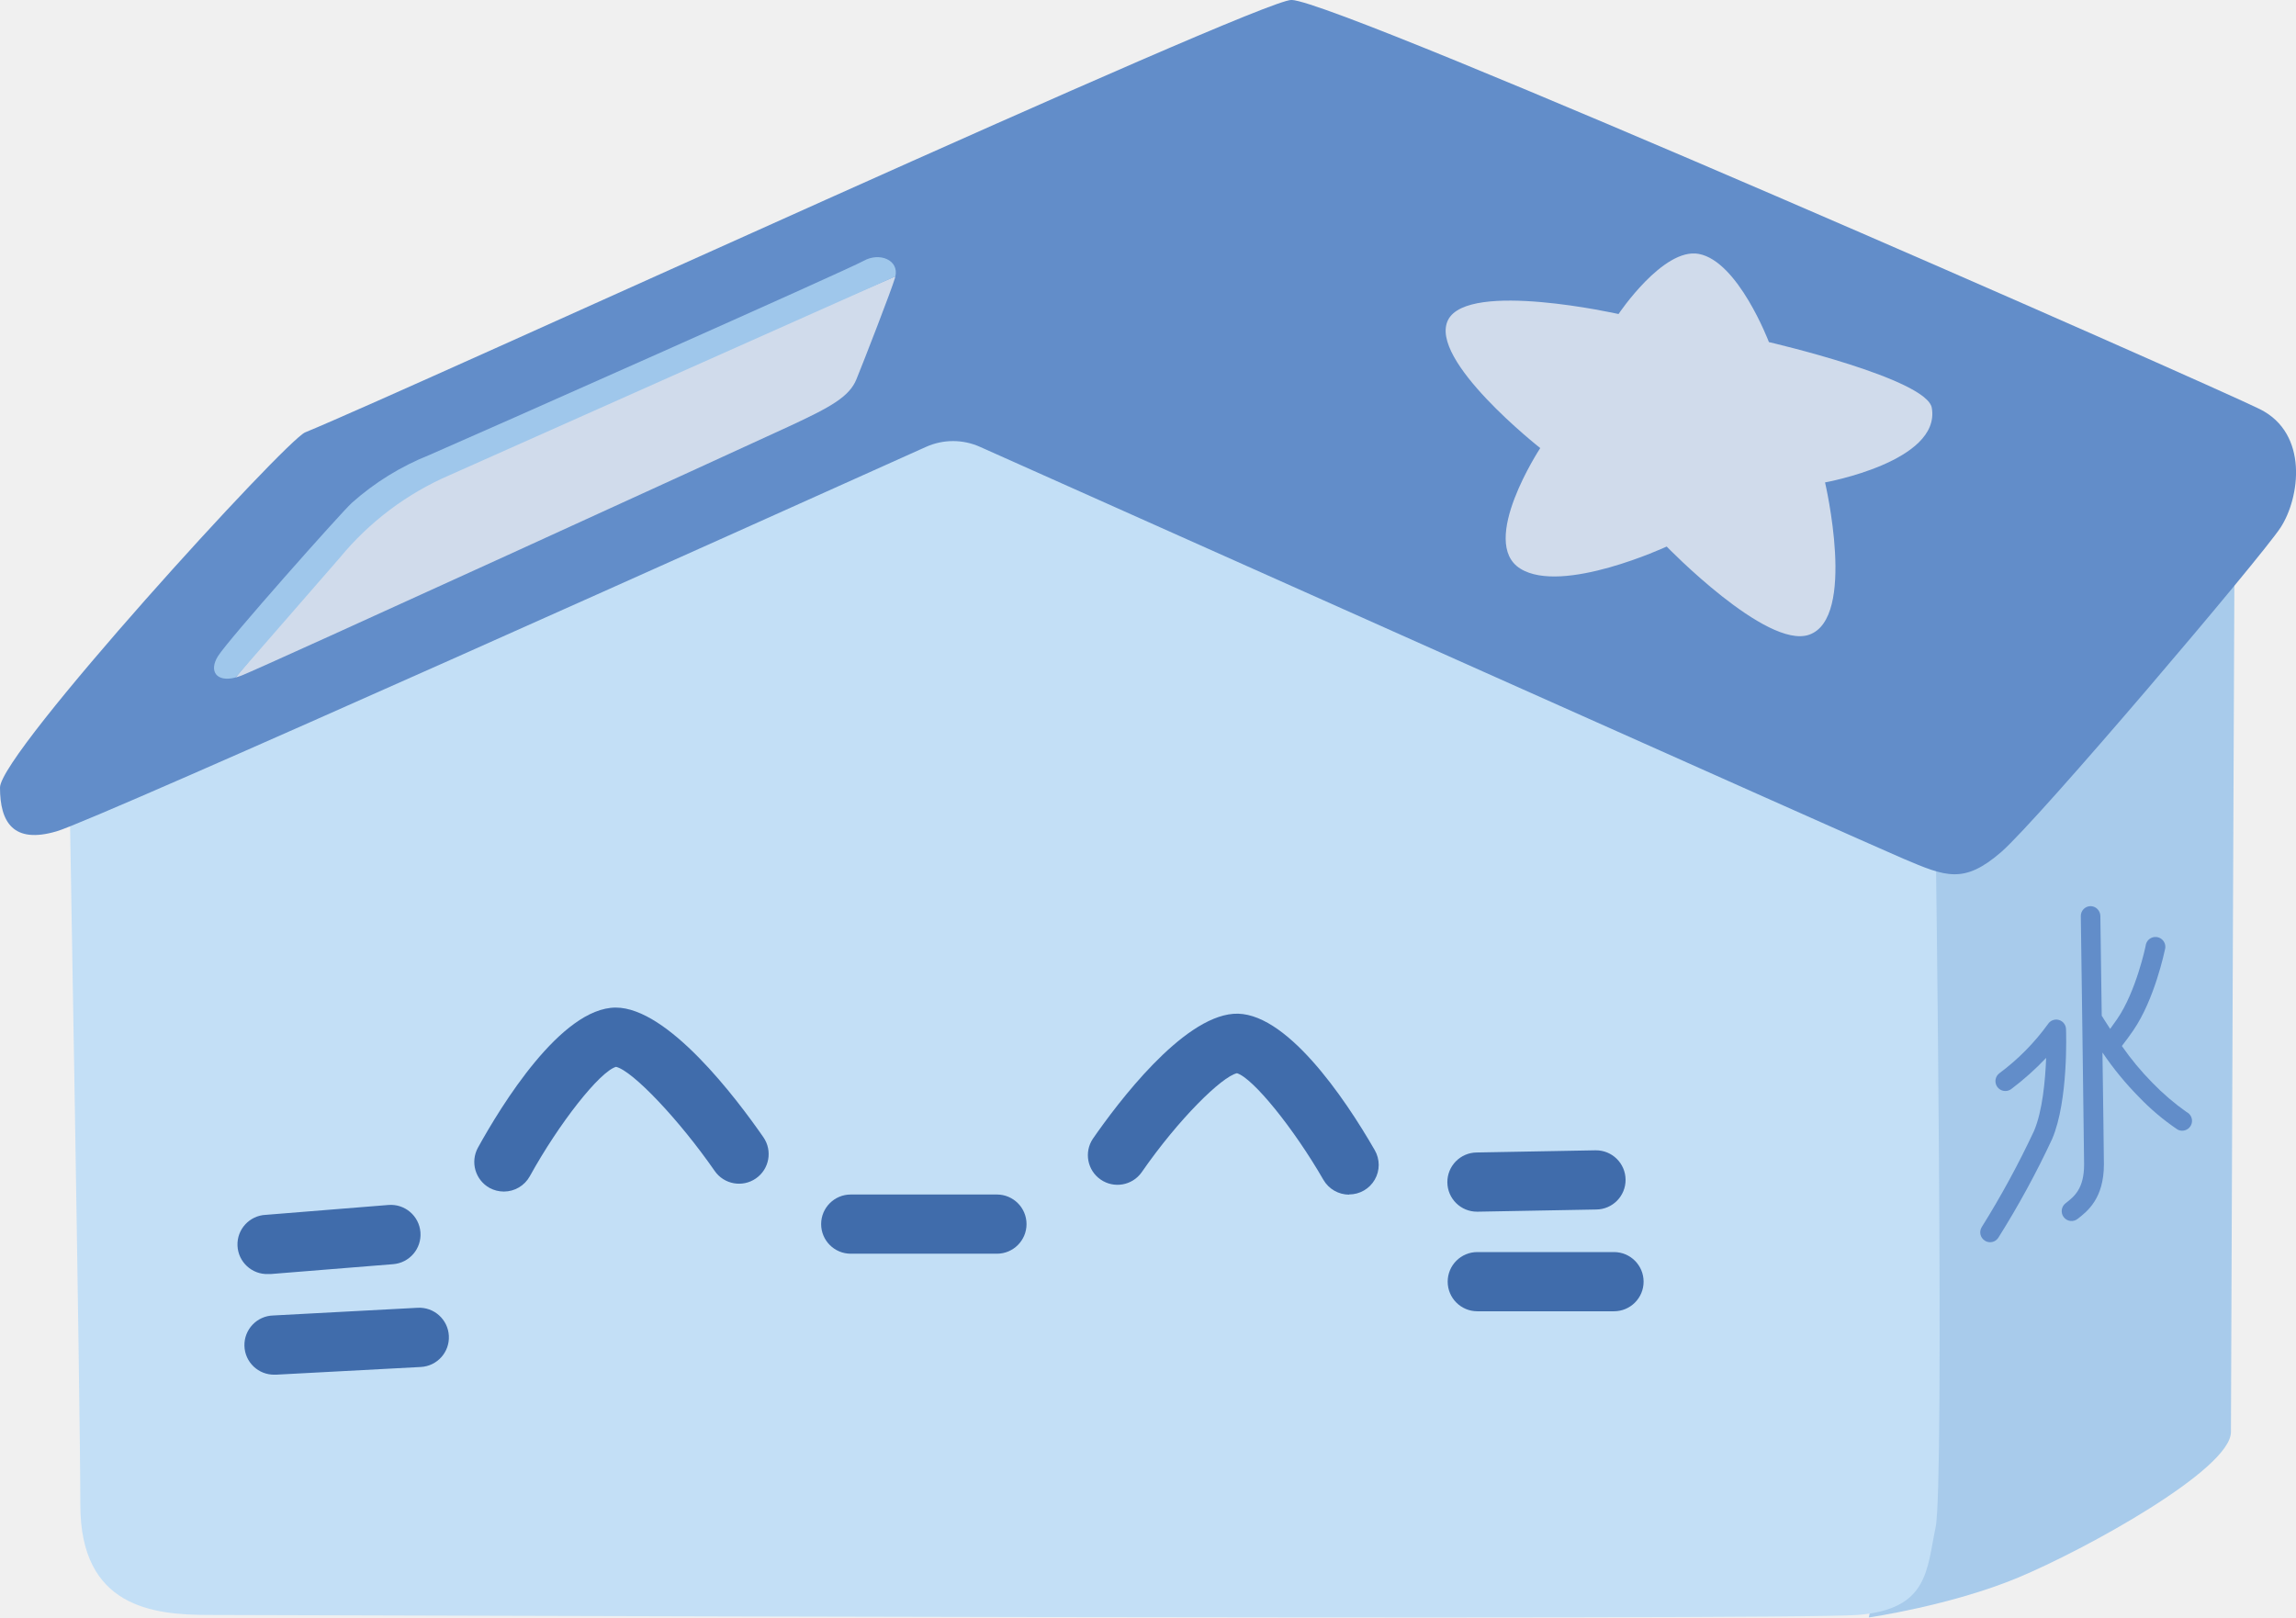
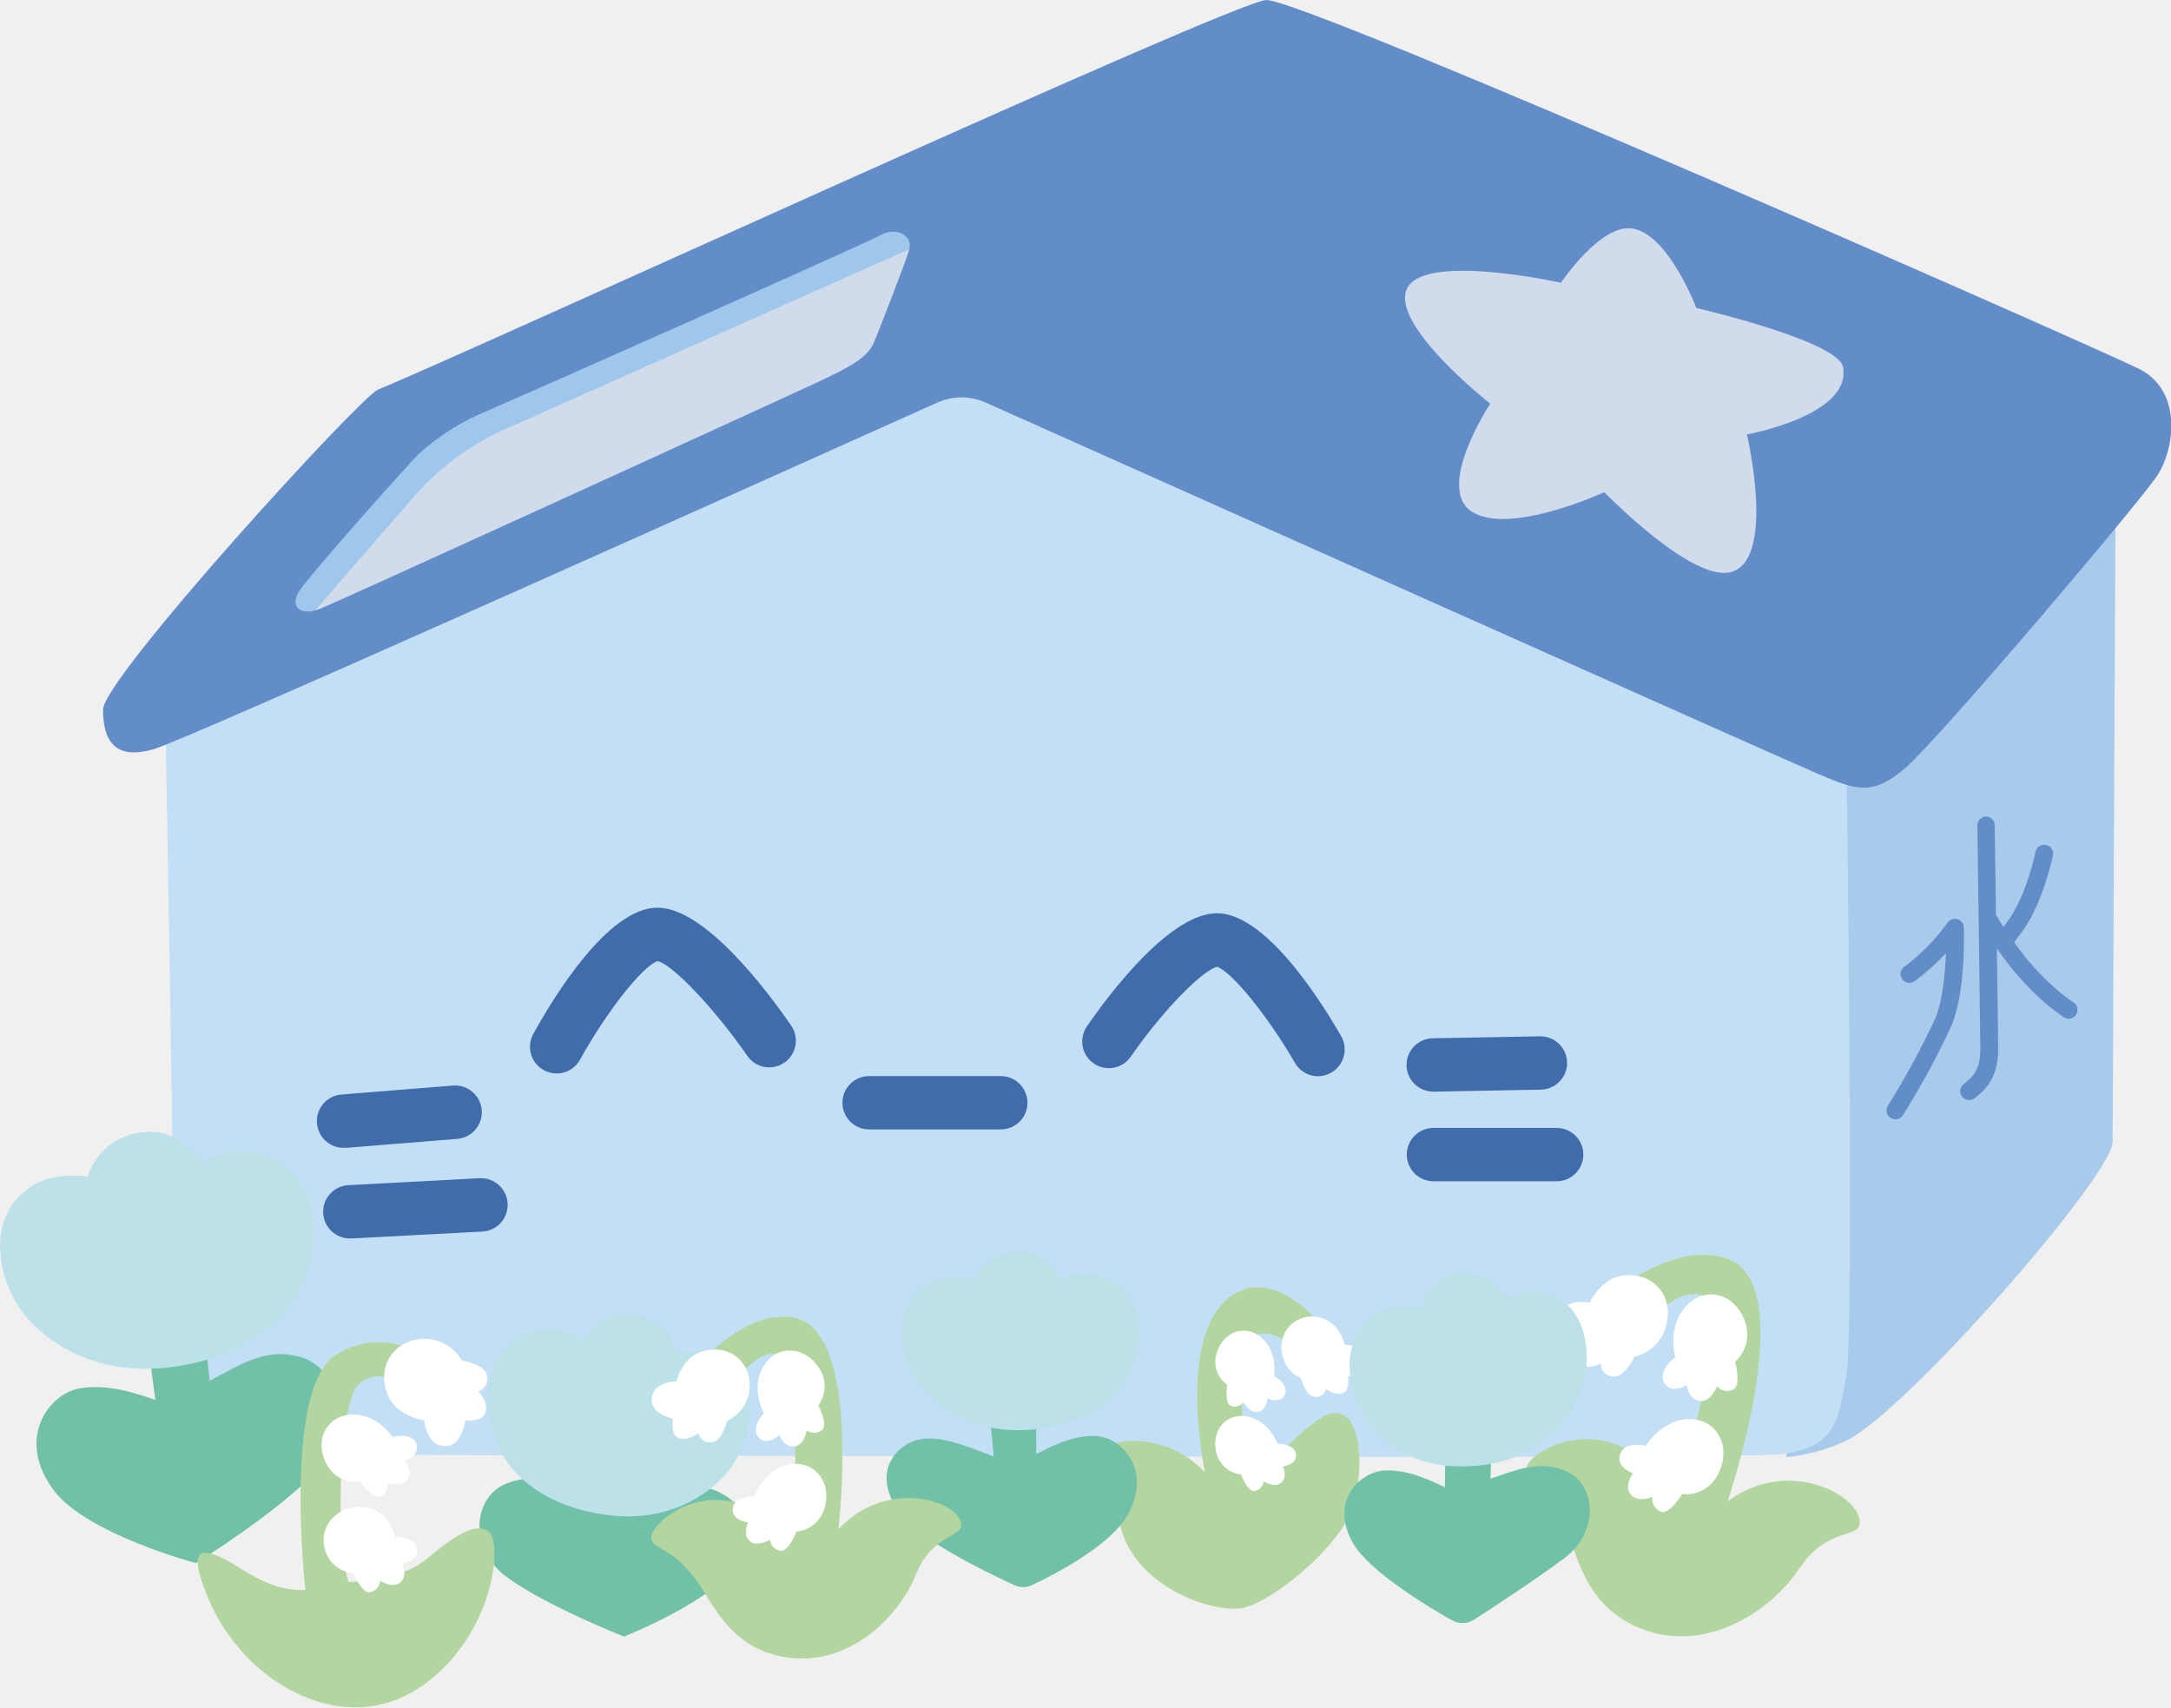
- <svg xmlns="http://www.w3.org/2000/svg" id="Layer_1" data-name="Layer 1" viewBox="0 0 349.01 245.9">
+ <svg xmlns="http://www.w3.org/2000/svg" id="Layer_1" data-name="Layer 1" viewBox="0 0 366.35 288.13">
  <defs>
-     <style>.cls-1{fill:#a8cbeb;}.cls-2{fill:#c3dff6;}.cls-3{fill:#628dc9;}.cls-4{fill:#d0dbeb;}.cls-5{fill:#9fc7eb;}.cls-6{fill:#406cab;}</style>
+     <style>.cls-1{fill:#a8cbeb;}.cls-2{fill:#c3dff6;}.cls-3{fill:#628dc9;}.cls-4{fill:#d0dbeb;}.cls-5{fill:#9fc7eb;}.cls-6{fill:#406cab;}.cls-7{fill:#b3d59f;}.cls-8{fill:#fff;}.cls-9{fill:#71c1a9;}.cls-10{fill:#bce1e8;}</style>
  </defs>
-   <path class="cls-1" d="M461.77,375.07s-.57,134.51-.57,140.19-22.13,17.87-32.35,22.13-22.7,6.06-22.7,6.06l5.11-23.08V412.25Z" transform="translate(-122.08 -297.55)" />
-   <path class="cls-2" d="M416.31,424.37s1.37,98.83,0,105.36-1.08,12.49-11.86,13.34-242.06,0-250.58,0-19.58-1.14-19.58-16.75-1.7-111.23-1.7-111.23l134.51-59.6Z" transform="translate(-122.08 -297.55)" />
-   <path class="cls-3" d="M262.84,365.49a10,10,0,0,1,8.22,0c23,10.26,134.54,60.15,140.33,62.6,6.46,2.74,9.2,3.92,14.88-1s39.53-44.83,42.47-49.33,4.31-14.29-3.13-18-139.76-62-147.2-62.22c-4.79-.14-133.83,59.14-149.94,65.74-3,1.23-46.39,48.74-46.39,54s2,8.61,8.62,6.65C136.64,422.23,240.73,375.44,262.84,365.49Z" transform="translate(-122.08 -297.55)" />
-   <path class="cls-4" d="M342.21,346.17c-3.12,6.05,14,19.5,14,19.5S346.78,380,353.18,384s22.25-3.36,22.25-3.36,15.16,15.65,21.64,13.41c7.28-2.51,2.43-23.16,2.43-23.16s17.63-3.16,16.23-11.33c-.75-4.44-24.76-10-24.76-10s-4.66-12.3-10.67-13.41c-5.4-1-12.19,9.14-12.19,9.14S345.31,340.16,342.21,346.17Z" transform="translate(-122.08 -297.55)" />
-   <path class="cls-4" d="M190.46,368.77a44.39,44.39,0,0,0-16.7,12.54l-15.88,19.24c.29-.08.58-.17.9-.29,3.57-1.4,76.87-34.94,83.24-37.89s9.16-4.51,10.24-7.15,5.34-13.59,5.89-15.49l0-.15Z" transform="translate(-122.08 -297.55)" />
-   <path class="cls-5" d="M190.46,369.77l67.72-30.19c.59-2.49-2.39-3.74-4.83-2.37s-59.16,26.55-66,29.51a39.84,39.84,0,0,0-11.8,7.29c-1.7,1.56-18.79,20.81-20.34,23.3-1.41,2.26-.25,4,2.67,3.24l15.88-18.24A44.39,44.39,0,0,1,190.46,369.77Z" transform="translate(-122.08 -297.55)" />
-   <path class="cls-6" d="M198.67,478.7a4.6,4.6,0,0,1-2.17-.55,4.52,4.52,0,0,1-1.77-6.12c3.53-6.39,12.63-21.27,20.94-21.3h0c7.94,0,18.34,13.78,22.45,19.71a4.5,4.5,0,0,1-7.4,5.13c-5.41-7.8-12.49-15.25-15-15.83-2.47.72-8.65,8.55-13.11,16.64A4.51,4.51,0,0,1,198.67,478.7Zm17.16-19" transform="translate(-122.08 -297.55)" />
-   <path class="cls-6" d="M327.16,479.17a4.52,4.52,0,0,1-3.91-2.25c-4.52-7.85-10.71-15.47-13.14-16.21-2.28.5-8.86,6.93-14.51,15.09a4.5,4.5,0,0,1-7.4-5.12c3.81-5.5,13.51-18.37,21.35-19s16.9,12.72,21.5,20.72a4.49,4.49,0,0,1-3.89,6.74ZM310,460.68Z" transform="translate(-122.08 -297.55)" />
-   <path class="cls-6" d="M273.62,488.15H251.4a4.5,4.5,0,1,1,0-9h22.22a4.5,4.5,0,0,1,0,9Z" transform="translate(-122.08 -297.55)" />
-   <path class="cls-6" d="M346.63,481.76a4.5,4.5,0,0,1-.08-9l18-.33h.09a4.5,4.5,0,0,1,.08,9l-18,.33Z" transform="translate(-122.08 -297.55)" />
-   <path class="cls-6" d="M367.42,496.9H346.64a4.5,4.5,0,0,1,0-9h20.78a4.5,4.5,0,0,1,0,9Z" transform="translate(-122.08 -297.55)" />
-   <path class="cls-6" d="M162.86,491.24a4.5,4.5,0,0,1-.36-9l18.63-1.5a4.5,4.5,0,0,1,.72,9l-18.63,1.5Z" transform="translate(-122.08 -297.55)" />
-   <path class="cls-6" d="M163.85,506.54a4.5,4.5,0,0,1-.23-9l21.95-1.17a4.5,4.5,0,1,1,.48,9l-22,1.17Z" transform="translate(-122.08 -297.55)" />
-   <path class="cls-3" d="M454.51,466.65a36.92,36.92,0,0,1-5.25-4.49,42.24,42.24,0,0,1-4.64-5.59c.57-.74,1.16-1.52,1.75-2.39,3.23-4.71,4.74-12,4.8-12.27a1.5,1.5,0,1,0-2.93-.6c0,.07-1.46,7-4.34,11.17-.36.52-.72,1-1.06,1.49-.73-1.1-1.18-1.85-1.19-1.87l-.09-.12c-.11-7.71-.21-14.56-.21-15.19a1.51,1.51,0,0,0-1.5-1.48h0a1.49,1.49,0,0,0-1.47,1.52c0,.35.49,34.92.5,37.74,0,3.71-1.5,4.89-2.83,5.92a1.51,1.51,0,0,0-.26,2.11,1.49,1.49,0,0,0,2.1.26c1.5-1.16,4-3.11,4-8.3,0-1.29-.11-8.93-.22-17a47.5,47.5,0,0,0,5.55,6.77,35.93,35.93,0,0,0,5.83,4.92,1.42,1.42,0,0,0,.74.2,1.5,1.5,0,0,0,.76-2.79Z" transform="translate(-122.08 -297.55)" />
-   <path class="cls-3" d="M436.13,454a1.49,1.49,0,0,0-2.75-.75,34.53,34.53,0,0,1-7.36,7.45,1.5,1.5,0,0,0,1.77,2.43,42.65,42.65,0,0,0,5.32-4.75c-.13,3.39-.55,8.07-1.84,11.1a137.26,137.26,0,0,1-7.95,14.62,1.5,1.5,0,0,0,.48,2.07,1.42,1.42,0,0,0,.79.23,1.48,1.48,0,0,0,1.27-.71,135.79,135.79,0,0,0,8.17-15C436.51,464.87,436.15,454.48,436.13,454Z" transform="translate(-122.08 -297.55)" />
+   <path class="cls-1" d="M471.88,352.75s-.53,109.5-.53,115.18-35,45.72-45,50.43a30.09,30.09,0,0,1-10.13,2.76l5.1-23.08V389.92Z" transform="translate(-114.85 -275.22)" />
+   <path class="cls-2" d="M426.42,402s1.37,98.84,0,105.36-1.08,12.49-11.87,13.34-242,0-250.57,0S144.4,519.61,144.4,504s-1.7-111.24-1.7-111.24l134.51-59.59Z" transform="translate(-114.85 -275.22)" />
+   <path class="cls-3" d="M273,343.17a10,10,0,0,1,8.22,0c22.95,10.27,134.53,60.15,140.33,62.61,6.46,2.74,9.2,3.91,14.87-1s39.54-44.82,42.48-49.33,4.31-14.29-3.13-18-139.76-62-147.2-62.23c-4.8-.13-133.83,59.14-149.94,65.75-3,1.22-46.39,48.74-46.39,54s2,8.62,8.61,6.66C146.75,399.9,250.84,353.11,273,343.17Z" transform="translate(-114.85 -275.22)" />
+   <path class="cls-4" d="M352.32,323.84c-3.12,6.06,14,19.51,14,19.51s-9.45,14.32-3,18.28,22.25-3.35,22.25-3.35,15.16,15.65,21.63,13.41c7.29-2.52,2.44-23.16,2.44-23.16s17.63-3.16,16.23-11.33c-.76-4.45-24.76-10-24.76-10s-4.66-12.3-10.67-13.4c-5.41-1-12.19,9.14-12.19,9.14S355.42,317.83,352.32,323.84Z" transform="translate(-114.85 -275.22)" />
+   <path class="cls-4" d="M200.57,346.44A44.59,44.59,0,0,0,183.87,359L168,378.22a6.64,6.64,0,0,0,.9-.29c3.57-1.4,76.87-34.94,83.23-37.89s9.17-4.5,10.25-7.14,5.34-13.6,5.89-15.5l0-.14Z" transform="translate(-114.85 -275.22)" />
+   <path class="cls-5" d="M200.57,347.44l67.72-30.18c.59-2.49-2.39-3.75-4.83-2.37s-59.16,26.55-66,29.5a39.79,39.79,0,0,0-11.8,7.3C184,353.24,166.87,372.5,165.32,375c-1.42,2.26-.25,4,2.67,3.24L183.87,360A44.59,44.59,0,0,1,200.57,347.44Z" transform="translate(-114.85 -275.22)" />
+   <path class="cls-6" d="M208.78,456.38a4.5,4.5,0,0,1-3.94-6.67c3.53-6.4,12.63-21.28,20.94-21.31h0c7.95,0,18.35,13.79,22.45,19.72a4.5,4.5,0,1,1-7.39,5.12c-5.41-7.8-12.49-15.24-15-15.82-2.46.71-8.65,8.54-13.11,16.63A4.48,4.48,0,0,1,208.78,456.38Zm17.16-19" transform="translate(-114.85 -275.22)" />
+   <path class="cls-6" d="M337.27,456.85a4.5,4.5,0,0,1-3.91-2.26c-4.52-7.85-10.71-15.47-13.14-16.21-2.28.51-8.86,6.94-14.51,15.1a4.5,4.5,0,1,1-7.4-5.12c3.81-5.51,13.51-18.37,21.35-19s16.9,12.72,21.5,20.72a4.51,4.51,0,0,1-1.65,6.15A4.56,4.56,0,0,1,337.27,456.85Zm-17.17-18.5Z" transform="translate(-114.85 -275.22)" />
+   <path class="cls-6" d="M283.73,465.82H261.51a4.5,4.5,0,0,1,0-9h22.22a4.5,4.5,0,0,1,0,9Z" transform="translate(-114.85 -275.22)" />
+   <path class="cls-6" d="M356.74,459.44a4.5,4.5,0,0,1-.08-9l18-.33h.09a4.5,4.5,0,0,1,.08,9l-18,.34Z" transform="translate(-114.85 -275.22)" />
+   <path class="cls-6" d="M377.53,474.57H356.74a4.5,4.5,0,0,1,0-9h20.79a4.5,4.5,0,0,1,0,9Z" transform="translate(-114.85 -275.22)" />
+   <path class="cls-6" d="M173,468.92a4.5,4.5,0,0,1-.35-9l18.63-1.5a4.5,4.5,0,0,1,.72,9l-18.63,1.5Z" transform="translate(-114.85 -275.22)" />
+   <path class="cls-6" d="M174,484.22a4.5,4.5,0,0,1-.23-9l22-1.16a4.5,4.5,0,0,1,.48,9l-22,1.16Z" transform="translate(-114.85 -275.22)" />
+   <path class="cls-3" d="M464.62,444.32a36.18,36.18,0,0,1-5.25-4.48,42.21,42.21,0,0,1-4.64-5.6c.57-.74,1.15-1.52,1.75-2.39,3.22-4.7,4.74-12,4.8-12.26a1.48,1.48,0,0,0-1.17-1.77,1.5,1.5,0,0,0-1.77,1.16c0,.07-1.46,7-4.34,11.17-.35.53-.71,1-1.06,1.49-.72-1.1-1.17-1.84-1.18-1.86l-.09-.13c-.11-7.71-.21-14.56-.22-15.19A1.5,1.5,0,0,0,450,413h0a1.51,1.51,0,0,0-1.48,1.53c0,.35.5,34.92.51,37.74,0,3.71-1.5,4.88-2.83,5.92a1.5,1.5,0,0,0-.26,2.1,1.48,1.48,0,0,0,1.18.58,1.5,1.5,0,0,0,.92-.31c1.5-1.17,4-3.12,4-8.3,0-1.29-.11-8.94-.22-17a49.28,49.28,0,0,0,5.54,6.77,37,37,0,0,0,5.83,4.92,1.59,1.59,0,0,0,.75.2,1.51,1.51,0,0,0,.76-2.8Z" transform="translate(-114.85 -275.22)" />
+   <path class="cls-3" d="M446.24,431.72a1.49,1.49,0,0,0-1.1-1.39,1.51,1.51,0,0,0-1.66.63,34.51,34.51,0,0,1-7.35,7.46,1.5,1.5,0,0,0,1.77,2.42,41.58,41.58,0,0,0,5.32-4.75c-.13,3.4-.55,8.07-1.84,11.1a138.93,138.93,0,0,1-7.95,14.63,1.5,1.5,0,0,0,.47,2.07,1.56,1.56,0,0,0,.8.22,1.49,1.49,0,0,0,1.27-.7,136.29,136.29,0,0,0,8.17-15.05C446.61,442.54,446.26,432.16,446.24,431.72Z" transform="translate(-114.85 -275.22)" />
+   <path class="cls-7" d="M333.91,503.37s-3.54-4.1-7.17-2.92-1.9,23.12-1.9,23.12c2.19,2.19,10.82-9.4,15-9.86,5.64-.63,5.29,13.1,2.17,18.34-4,6.79-13.9,14.26-18.06,14.63-5.55.48-17.27-4-19.89-13.39-2.74-9.84-4.95-9.83-4.31-12.18.89-3.29,11.64-4.79,18.43,2.62,0,0-5.64-26.68,6.62-30.88,7.13-2.45,14.32,7.58,14.32,7.58Z" transform="translate(-114.85 -275.22)" />
+   <path class="cls-8" d="M341.78,502.16s3.7-.05,3.61,2.84c-.07,1.92-3.08,2.55-3.08,2.55s.26,2-.48,2.55c-1.35,1-3.23-.48-3.23-.48a1.7,1.7,0,0,1-2.11,1.3c-1.34-.18-2.09-3.09-2.09-3.09a5.65,5.65,0,0,1-3.25-4.42,5.15,5.15,0,0,1,6.93-5.68C341,498.66,341.78,502.16,341.78,502.16Z" transform="translate(-114.85 -275.22)" />
+   <path class="cls-8" d="M329.83,507.46s3,1.62,1.61,3.47c-.83,1.14-2.73.3-2.73.3s-.08,1.9-1.54,2.24-2.48-1.65-2.48-1.65a1.82,1.82,0,0,1-2.17.65c-1.09-.52-.57-3.56-.57-3.56A4.74,4.74,0,0,1,320,504.2c.81-4.1,4.71-5.61,7.5-3.42C330.61,503.2,329.83,507.46,329.83,507.46Z" transform="translate(-114.85 -275.22)" />
+   <path class="cls-8" d="M330.42,518.87s3.38-.07,3.12,2.21c-.16,1.41-2.23,1.62-2.23,1.62s.88,1.69-.22,2.71-3-.2-3-.2a1.82,1.82,0,0,1-1.57,1.64c-1.2.09-2.25-2.8-2.25-2.8a4.76,4.76,0,0,1-4-3.13c-1.34-4,1.3-7.21,4.81-6.7C329,514.79,330.42,518.87,330.42,518.87Z" transform="translate(-114.85 -275.22)" />
+   <path class="cls-9" d="M267.83,519c4.15-2.59,10.15.39,14.71,2l-.7-7.68,7.83,1.19.05,6.1c1.89-.94,5.95-3.24,10.09-3.05s9.54,5.52,5.4,13.2C302.37,536,292.7,541,289,542.72a3.48,3.48,0,0,1-3,0c-3.4-1.55-11.89-5.62-16.51-9.37C263.62,528.61,262.65,522.2,267.83,519Z" transform="translate(-114.85 -275.22)" />
+   <path class="cls-10" d="M279.22,491.23a8,8,0,0,1,6.9-4.8c5.46-.54,7.81,4.68,7.81,4.68a9.25,9.25,0,0,1,8.16,0c4.8,2.52,5.88,8.1,4.52,12.8-2.37,8.19-9.65,12.41-19.31,12.66s-15.76-4.82-18.3-9.08-3.66-12.59,2.95-15.9C275.19,490,279.22,491.23,279.22,491.23Z" transform="translate(-114.85 -275.22)" />
+   <path class="cls-9" d="M165.62,504.25c-5.82-1.7-10.07,1.17-15.38,4l-.78-7.05L140.07,504l1,7.47c-2.49-.81-7.87-2.89-12.92-1.92S117.44,518,123.9,526.7c5.52,7.41,24,12.31,24,12.31s13.92-8.61,20.27-15.49S172.38,506.22,165.62,504.25Z" transform="translate(-114.85 -275.22)" />
+   <path class="cls-10" d="M129.63,473.83a10.6,10.6,0,0,1,8.32-7.37c7.1-1.56,11,4.94,11,4.94a12.27,12.27,0,0,1,10.73-1.26c6.7,2.57,9,9.74,7.92,16.12-1.85,11.12-10.77,17.8-23.42,19.62s-21.44-3.9-25.44-9.1-6.76-16,1.42-21.35C124.15,472.8,129.63,473.83,129.63,473.83Z" transform="translate(-114.85 -275.22)" />
+   <path class="cls-9" d="M200.2,525.63c4.87-2,9-.24,14,1.38l-.22-5.73,7.08,1,.46,6.85c2.07-.94,6.51-3.23,11.05-3.05s11.57,5,7,12.66c-3.89,6.58-19.45,12.67-19.45,12.67s-13.28-5.27-19.71-10S194.54,528,200.2,525.63Z" transform="translate(-114.85 -275.22)" />
+   <path class="cls-10" d="M229.18,503.5a8.9,8.9,0,0,0-6.87-6.37c-5.91-1.37-9.23,4.16-9.23,4.16a10,10,0,0,0-9-1.15c-5.62,2.15-7.61,8.27-6.8,13.73,1.42,9.52,8.79,15.29,19.34,16.93s18-3.19,21.36-7.61,5.83-13.62-.94-18.27C233.77,502.65,229.18,503.5,229.18,503.5Z" transform="translate(-114.85 -275.22)" />
+   <path class="cls-7" d="M238.08,509.75s4.1-7.26,8.31-5.9,2.2,29.31,2.2,29.31-5.51-4.28-12.07-4.78-12.2,4.58-11.73,6.56,2.89,1,7.27,6.56c3.05,3.87,5.68,12.1,15.83,13.46s18.52-6.61,21.5-14c2.9-7.2,8.34-6.14,7.6-8.87-1-3.81-12.8-7.33-20.67,1.24,0,0,4.09-33.91-7.67-35.77-8.63-1.36-16.59,8.79-16.59,8.79Z" transform="translate(-114.85 -275.22)" />
+   <path class="cls-8" d="M229,508.35s-4.29-.05-4.18,3.29c.08,2.23,3.57,3,3.57,3s-.3,2.31.55,3c1.56,1.17,3.74-.56,3.74-.56a2,2,0,0,0,2.45,1.5c1.55-.2,2.42-3.58,2.42-3.58a6.53,6.53,0,0,0,3.76-5.11c.53-5-3.67-8-8-6.58C229.9,504.3,229,508.35,229,508.35Z" transform="translate(-114.85 -275.22)" />
+   <path class="cls-8" d="M243.74,513.7s-2.67,2.87-.5,4.4c1.33.95,3.12-.67,3.12-.67s.78,2.07,2.5,1.9,2.12-2.71,2.12-2.71a2.12,2.12,0,0,0,2.63-.09c1-1-.68-4.11-.68-4.11a5.53,5.53,0,0,0,.41-5.89c-2.4-4.21-7.23-4.44-9.5-1C241.33,509.3,243.74,513.7,243.74,513.7Z" transform="translate(-114.85 -275.22)" />
+   <path class="cls-8" d="M242.13,527.71s-3.91-.08-3.61,2.56c.18,1.63,2.58,1.88,2.58,1.88s-1,2,.26,3.13,3.43-.23,3.43-.23a2.12,2.12,0,0,0,1.82,1.9c1.39.11,2.61-3.25,2.61-3.25a5.5,5.5,0,0,0,4.66-3.62c1.54-4.59-1.51-8.35-5.58-7.76C243.81,523,242.13,527.71,242.13,527.71Z" transform="translate(-114.85 -275.22)" />
+   <path class="cls-7" d="M392.48,498.67s6.06-7,10.22-4.55-4.54,32.52-4.54,32.52-4.86-5.94-11.72-8-14.06,2.22-14,4.49,2.85,1.77,6.2,8.83c2.34,4.92,3.21,14.51,13.69,18.32s21.27-3,26.17-10.38c4.78-7.21,10.33-4.81,10.17-7.95-.21-4.4-11.9-10.94-22.29-3.37,0,0,12.31-36.12.23-40.83-8.87-3.46-19.72,5.81-19.72,5.81Z" transform="translate(-114.85 -275.22)" />
+   <path class="cls-8" d="M383.1,495.06s-4.55-1-5.22,2.63c-.44,2.46,3.11,4.05,3.11,4.05s-.86,2.45-.1,3.35c1.38,1.63,4.1.24,4.1.24a2.17,2.17,0,0,0,2.26,2.21c1.69.13,3.42-3.36,3.42-3.36a7.26,7.26,0,0,0,5.2-4.73c1.74-5.37-2-9.54-7-9C385,490.85,383.1,495.06,383.1,495.06Z" transform="translate(-114.85 -275.22)" />
+   <path class="cls-8" d="M397.56,504.28S394.05,506.8,396,509c1.2,1.34,3.48,0,3.48,0s.34,2.43,2.22,2.65,2.89-2.48,2.89-2.48a2.25,2.25,0,0,0,2.82.5c1.3-.82.24-4.64.24-4.64a6.29,6.29,0,0,0,1.81-6.34c-1.55-5.15-6.65-6.51-9.87-3.28C396,498.92,397.56,504.28,397.56,504.28Z" transform="translate(-114.85 -275.22)" />
+   <path class="cls-8" d="M392.57,519.21s-4.15-1-4.45,2c-.18,1.82,2.31,2.64,2.31,2.64s-1.54,1.91-.46,3.49,3.71.53,3.71.53a2.34,2.34,0,0,0,1.49,2.49c1.45.44,3.54-3,3.54-3a6,6,0,0,0,5.8-2.89c2.73-4.66.36-9.47-4.11-9.75C395.47,514.43,392.57,519.21,392.57,519.21Z" transform="translate(-114.85 -275.22)" />
+   <path class="cls-7" d="M149.86,537.3c4.57.74,8.74,6.53,16.51,6.24,0,0-3.74-33.78,5-39.54s17.37,1.34,17.37,1.34l-3.07,3.94s-7.2-3.84-10.46-.29-3.74,27.06-1.54,33.2c0,0,8.45.1,13.25-3.93s8.35-6.24,10.46-4.51,1.15,16.22-10.17,25.14-24.48,3-31.48-4.89a32.29,32.29,0,0,1-6.23-10.25C148.5,541.08,147.05,536.85,149.86,537.3Z" transform="translate(-114.85 -275.22)" />
+   <path class="cls-8" d="M186.43,514.93s.36,4.75,4,4.3c2.46-.31,2.91-4.24,2.91-4.24s2.59.1,3.21-.92c1.14-1.84-1-4.07-1-4.07a2.2,2.2,0,0,0,1.42-2.86c-.38-1.69-4.2-2.32-4.2-2.32a7.27,7.27,0,0,0-6-3.65c-5.62-.08-8.45,4.86-6.47,9.53C181.85,514.31,186.43,514.93,186.43,514.93Z" transform="translate(-114.85 -275.22)" />
+   <path class="cls-8" d="M181.55,534.64s3.92-.15,3.66,2.49c-.15,1.63-2.54,1.93-2.54,1.93s1.05,1.94-.2,3.14S179,542,179,542a2.12,2.12,0,0,1-1.78,1.93c-1.39.13-2.67-3.2-2.67-3.2a5.49,5.49,0,0,1-4.72-3.54c-1.63-4.56,2.37-8.16,6.45-7.64C180.81,530.15,181.55,534.64,181.55,534.64Z" transform="translate(-114.85 -275.22)" />
+   <path class="cls-8" d="M181.09,517.72s3.78-1,4.12,1.62c.21,1.63-2.05,2.44-2.05,2.44s1.45,1.66.5,3.11-3.4.6-3.4.6a2.09,2.09,0,0,1-1.3,2.27c-1.33.44-3.32-2.52-3.32-2.52a5.49,5.49,0,0,1-5.38-2.41c-2.6-4.08-.54-8.46,3.56-8.86C178.33,513.53,181.09,517.72,181.09,517.72Z" transform="translate(-114.85 -275.22)" />
+   <path class="cls-9" d="M379.08,523.48c-4.44-1.9-8.16-.23-12.72,1.28l.19-5.34-7.82,1.11-.06,5.68c-1.89-.88-5.94-3-10.08-2.84s-9.55,5.14-5.41,12.29c2.76,4.77,12.5,10.64,16.67,13a3.63,3.63,0,0,0,3.76-.11c3.43-2.22,10.88-7.1,15.29-10.43C384.77,533.69,384.25,525.69,379.08,523.48Z" transform="translate(-114.85 -275.22)" />
+   <path class="cls-10" d="M369,494.18a8.19,8.19,0,0,0-7.59-4.13c-5.49.22-7,6.15-7,6.15a8.67,8.67,0,0,0-8.08,1.19c-4.35,3.39-4.54,9.53-2.46,14.35,3.64,8.42,11.51,11.88,21.1,10.74S379.8,515,381.64,510.1s1.64-14-5.42-16.59C372.76,492.25,369,494.18,369,494.18Z" transform="translate(-114.85 -275.22)" />
</svg>
